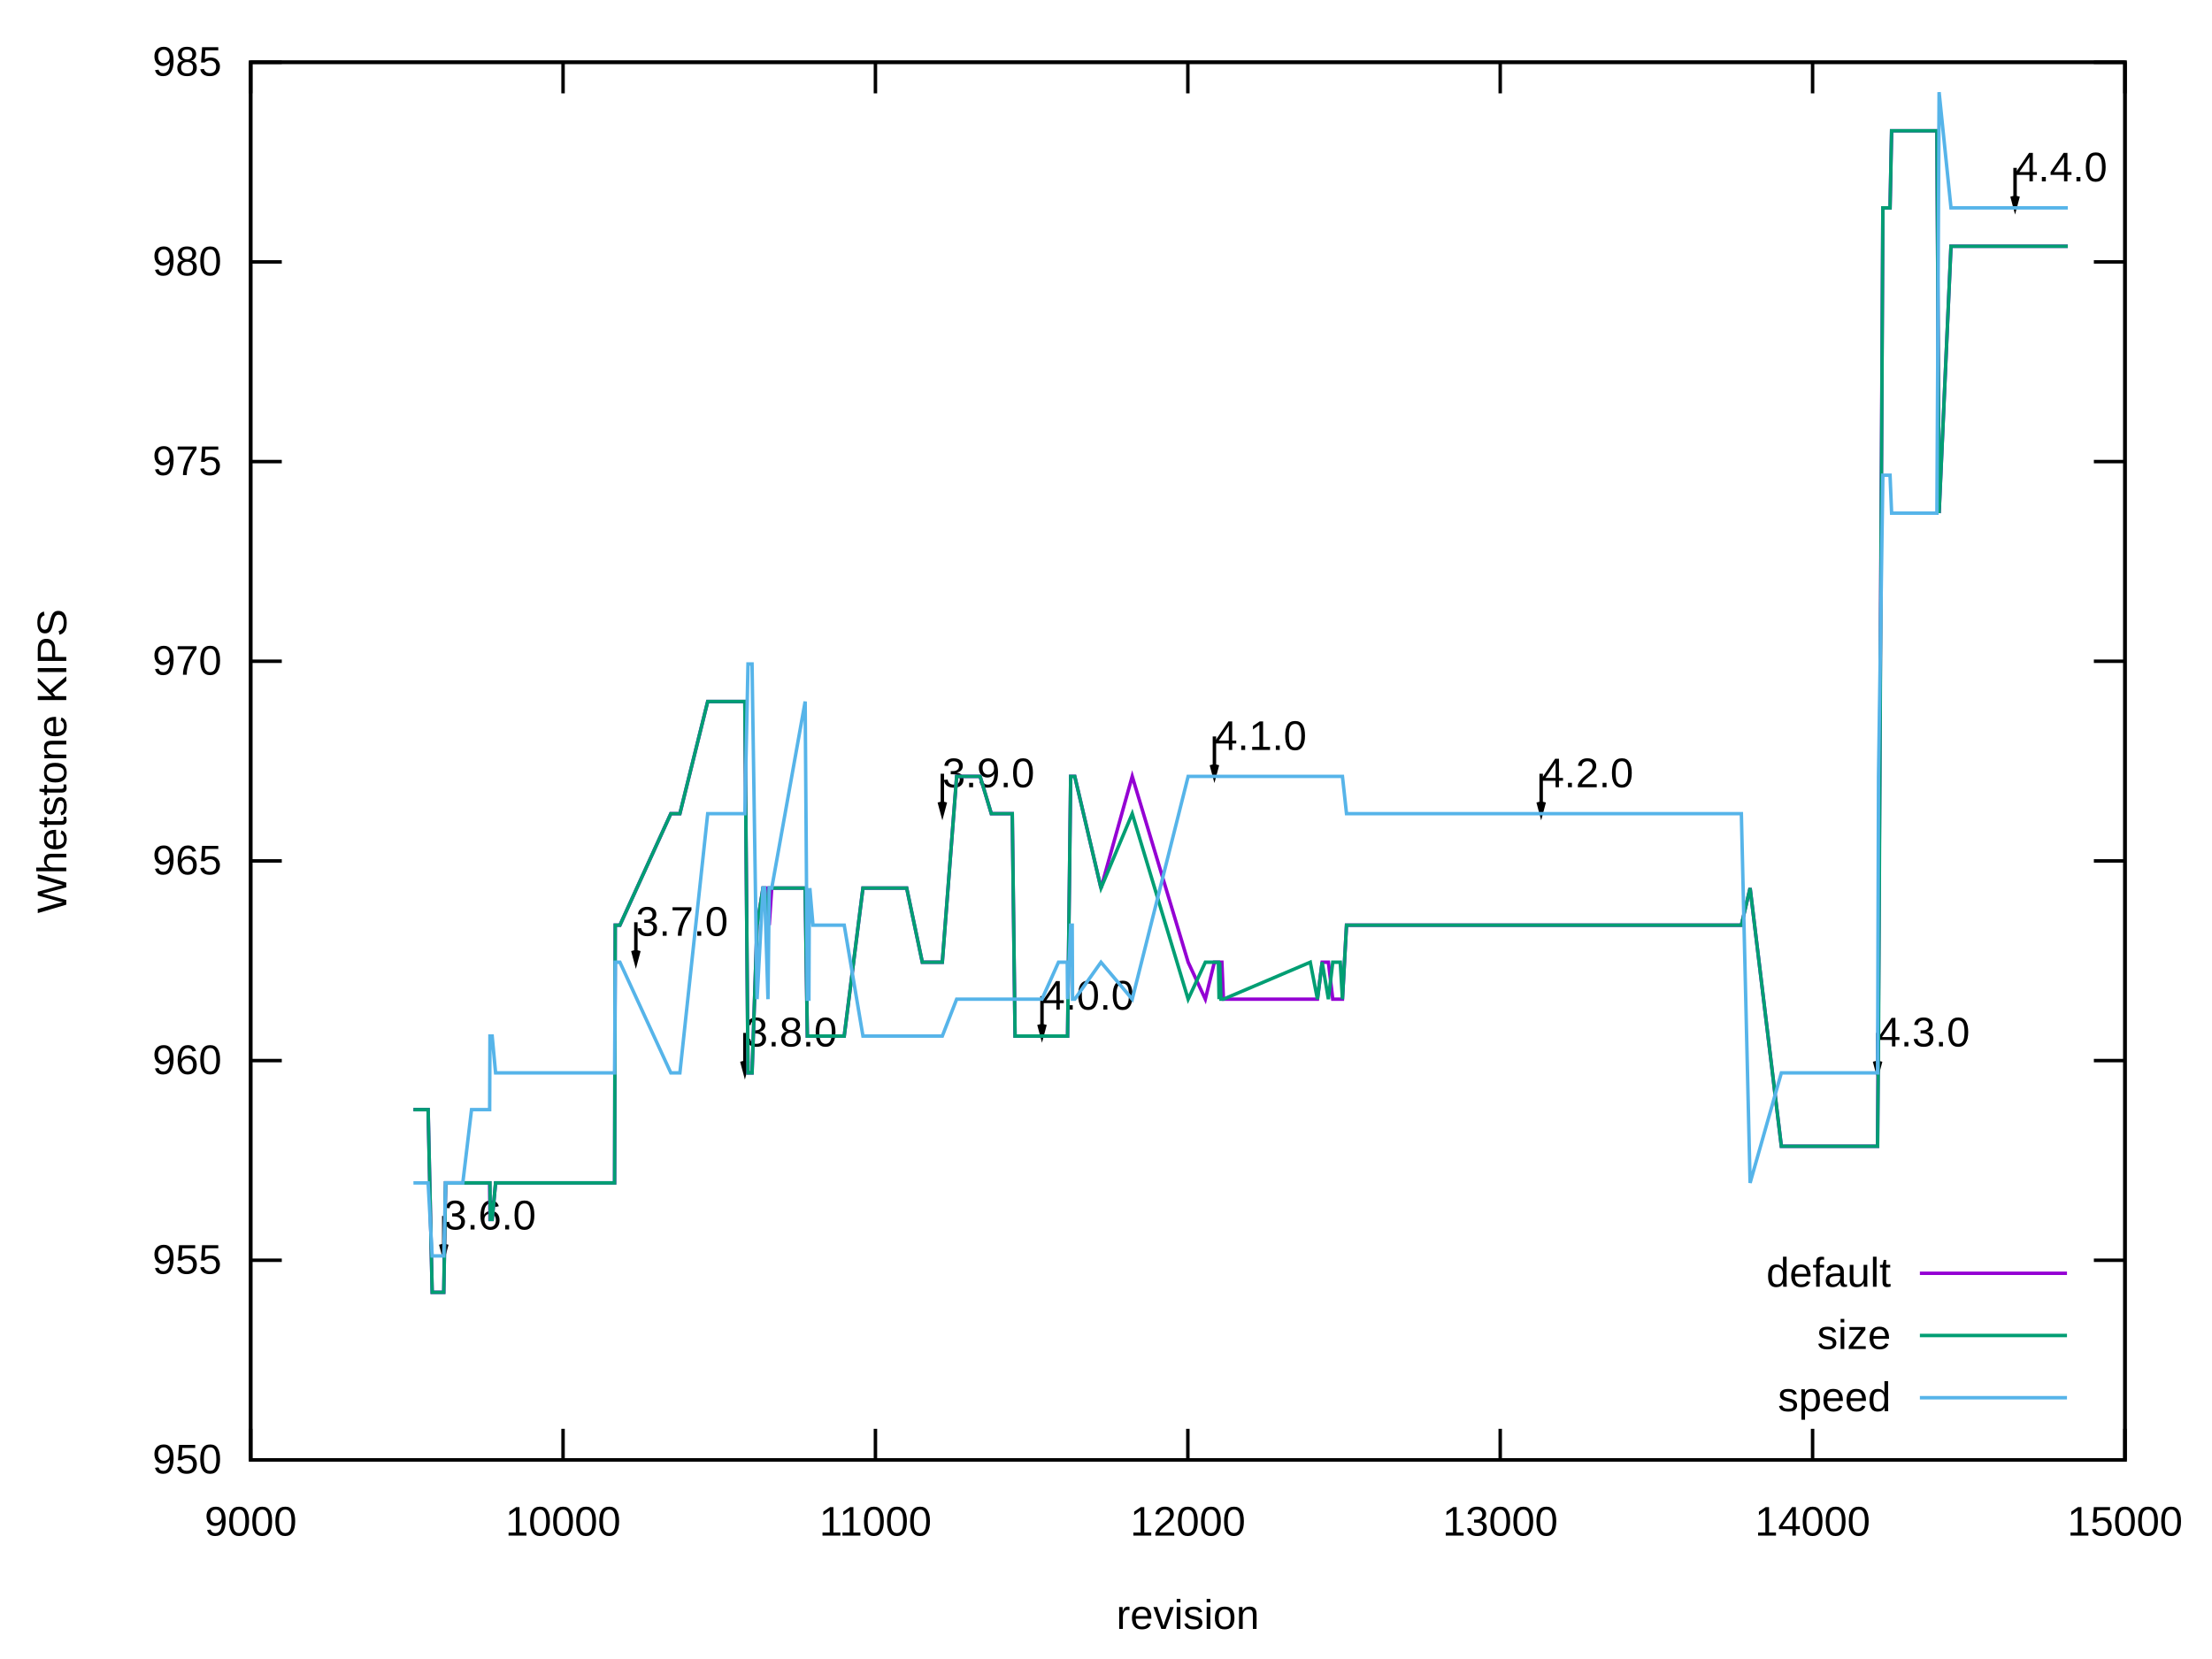
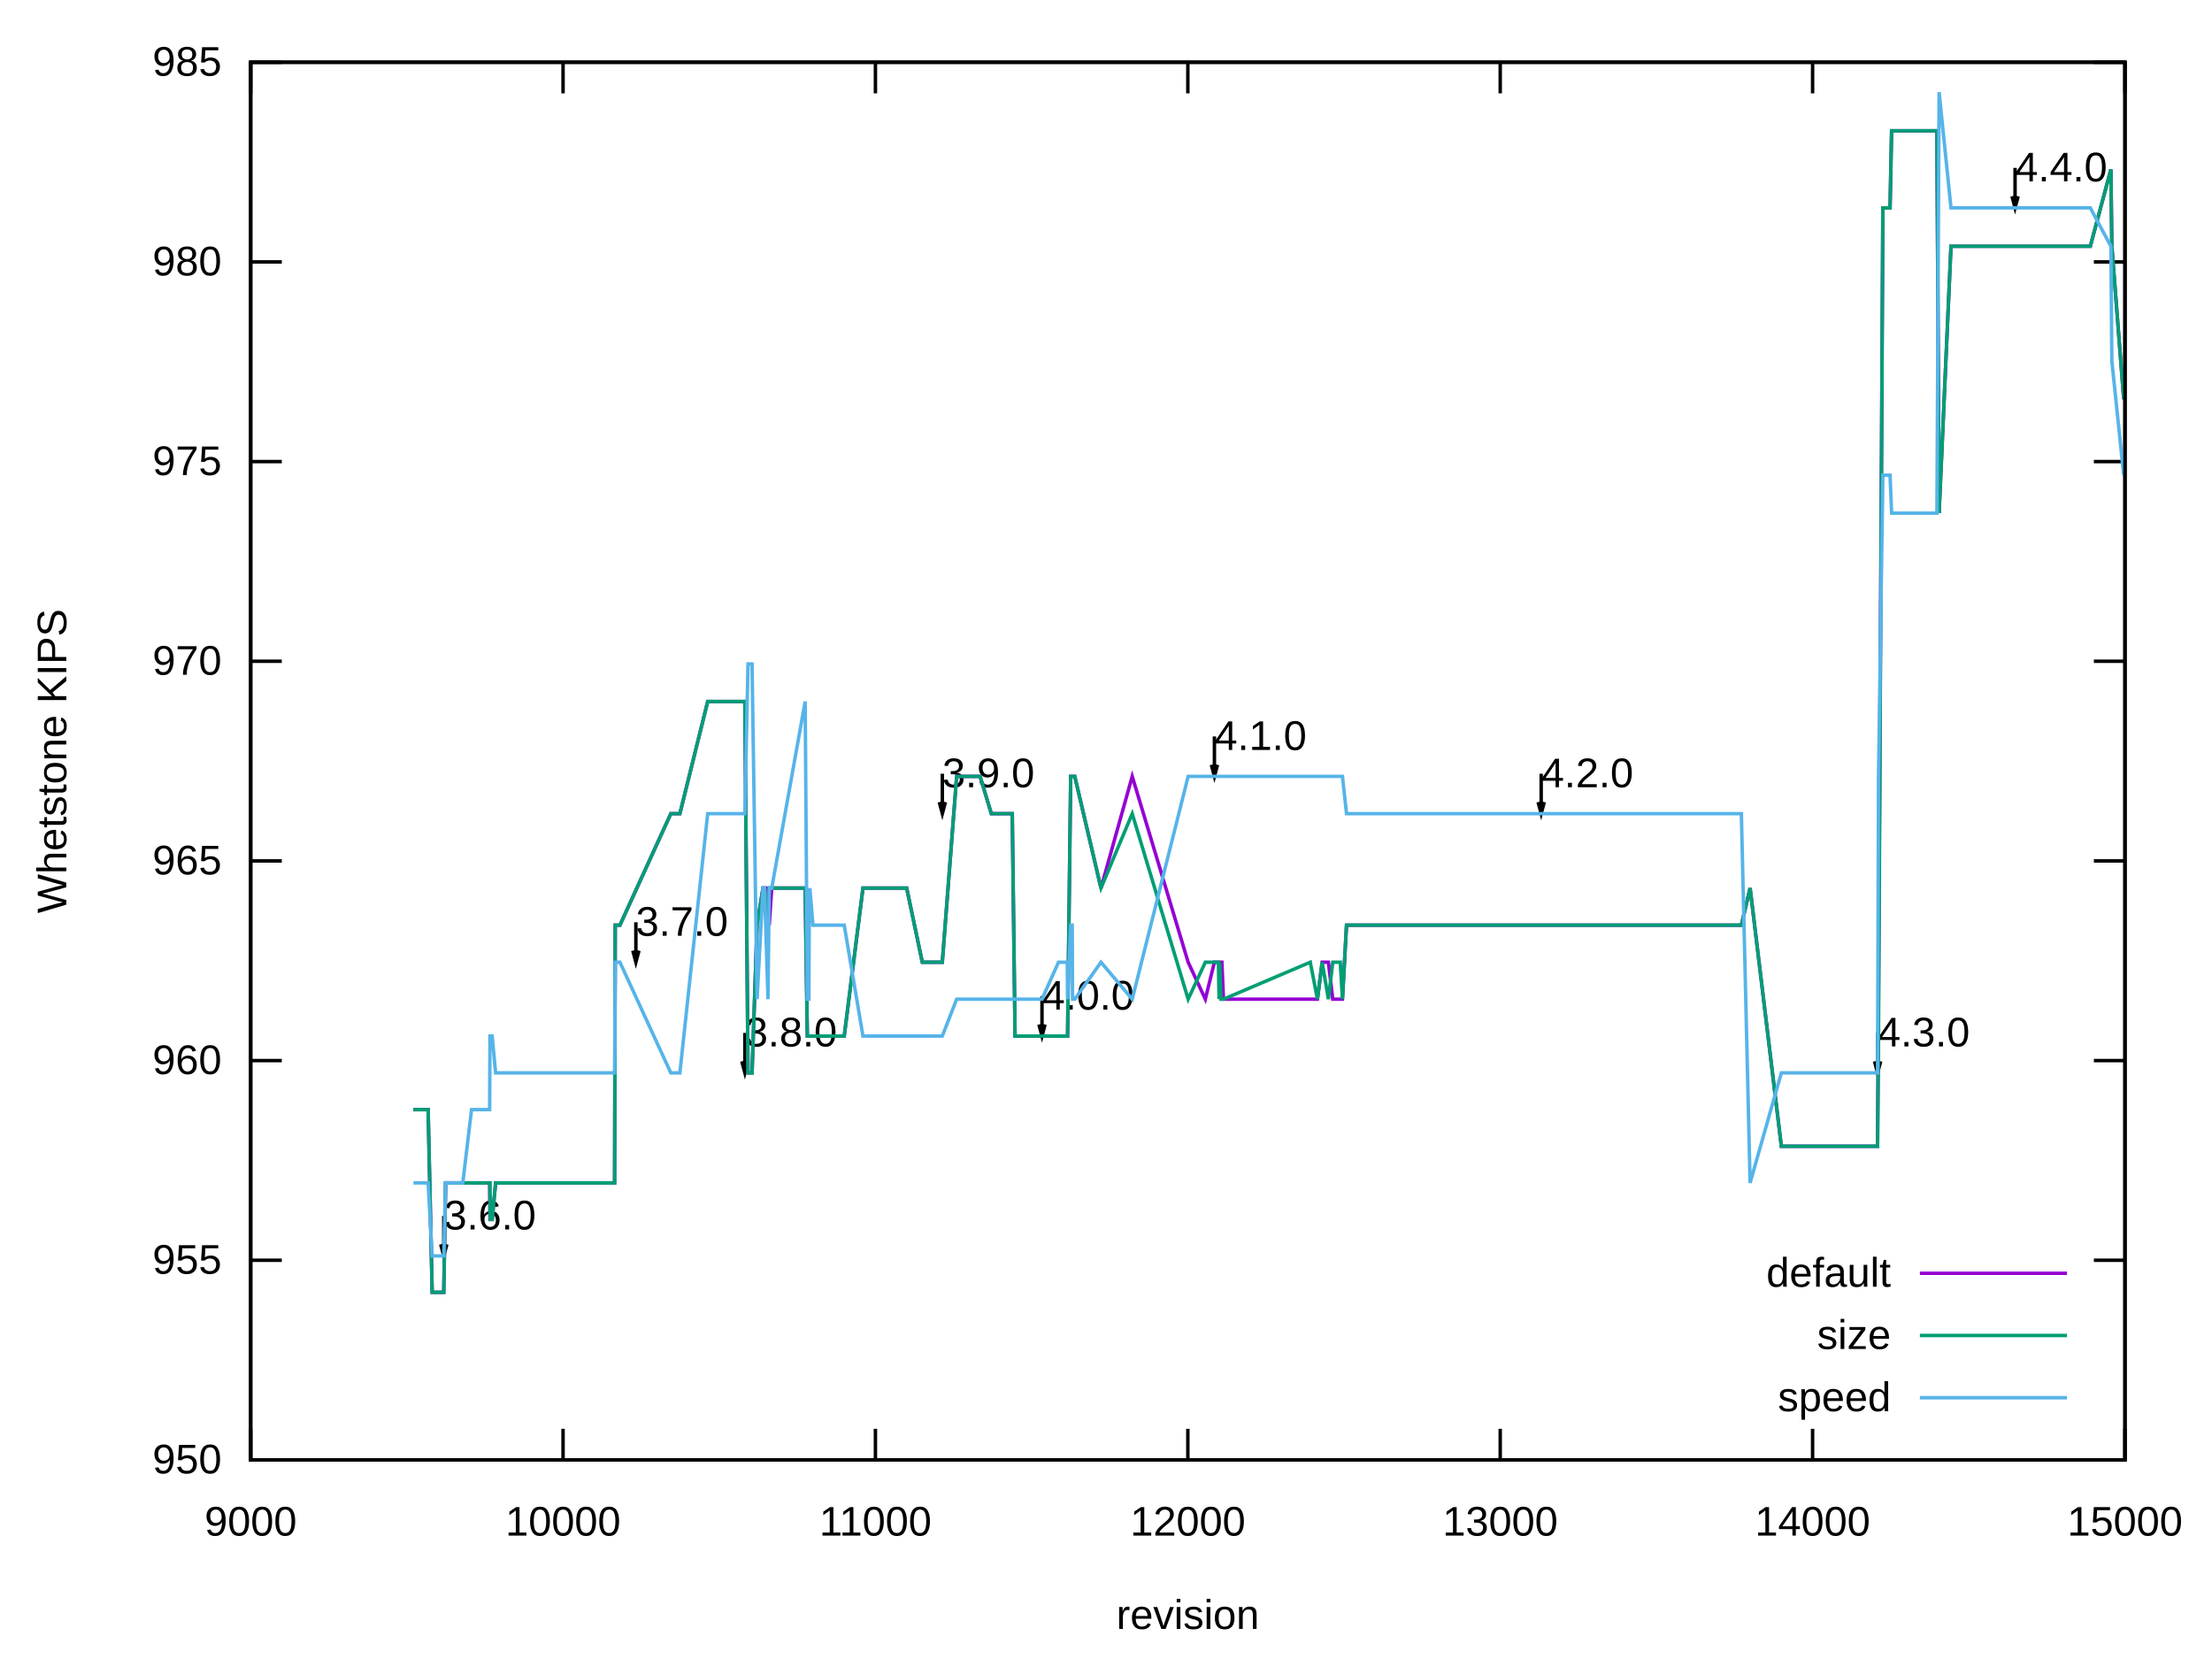
<svg xmlns="http://www.w3.org/2000/svg" xmlns:xlink="http://www.w3.org/1999/xlink" width="640" height="480" viewBox="0 0 640 480">
  <g id="gnuplot_canvas">
    <rect x="0" y="0" width="640" height="480" fill="none" />
    <defs>
      <circle id="gpDot" r="0.5" stroke-width="0.5" stroke="currentColor" />
      <path id="gpPt0" stroke-width="0.222" stroke="currentColor" d="M-1,0 h2 M0,-1 v2" />
      <path id="gpPt1" stroke-width="0.222" stroke="currentColor" d="M-1,-1 L1,1 M1,-1 L-1,1" />
      <path id="gpPt2" stroke-width="0.222" stroke="currentColor" d="M-1,0 L1,0 M0,-1 L0,1 M-1,-1 L1,1 M-1,1 L1,-1" />
      <rect id="gpPt3" stroke-width="0.222" stroke="currentColor" x="-1" y="-1" width="2" height="2" />
      <rect id="gpPt4" stroke-width="0.222" stroke="currentColor" fill="currentColor" x="-1" y="-1" width="2" height="2" />
      <circle id="gpPt5" stroke-width="0.222" stroke="currentColor" cx="0" cy="0" r="1" />
      <use xlink:href="#gpPt5" id="gpPt6" fill="currentColor" stroke="none" />
      <path id="gpPt7" stroke-width="0.222" stroke="currentColor" d="M0,-1.33 L-1.33,0.67 L1.33,0.67 z" />
      <use xlink:href="#gpPt7" id="gpPt8" fill="currentColor" stroke="none" />
      <use xlink:href="#gpPt7" id="gpPt9" stroke="currentColor" transform="rotate(180)" />
      <use xlink:href="#gpPt9" id="gpPt10" fill="currentColor" stroke="none" />
      <use xlink:href="#gpPt3" id="gpPt11" stroke="currentColor" transform="rotate(45)" />
      <use xlink:href="#gpPt11" id="gpPt12" fill="currentColor" stroke="none" />
      <path id="gpPt13" stroke-width="0.222" stroke="currentColor" d="M0,1.330 L1.265,0.411 L0.782,-1.067 L-0.782,-1.076 L-1.265,0.411 z" />
      <use xlink:href="#gpPt13" id="gpPt14" fill="currentColor" stroke="none" />
      <filter id="textbox" filterUnits="objectBoundingBox" x="0" y="0" height="1" width="1">
        <feFlood flood-color="white" flood-opacity="1" result="bgnd" />
        <feComposite in="SourceGraphic" in2="bgnd" operator="atop" />
      </filter>
      <filter id="greybox" filterUnits="objectBoundingBox" x="0" y="0" height="1" width="1">
        <feFlood flood-color="lightgrey" flood-opacity="1" result="grey" />
        <feComposite in="SourceGraphic" in2="grey" operator="atop" />
      </filter>
    </defs>
    <g fill="none" color="white" stroke="currentColor" stroke-width="1.00" stroke-linecap="butt" stroke-linejoin="miter">
</g>
    <g fill="none" color="black" stroke="currentColor" stroke-width="1.00" stroke-linecap="butt" stroke-linejoin="miter">
      <path stroke="black" d="M72.53,422.40 L81.53,422.40 M614.82,422.40 L605.82,422.40  " />
      <g transform="translate(64.14,426.30)" stroke="none" fill="black" font-family="Arial" font-size="12.00" text-anchor="end">
        <text>
          <tspan font-family="Arial"> 950</tspan>
        </text>
      </g>
    </g>
    <g fill="none" color="black" stroke="currentColor" stroke-width="1.00" stroke-linecap="butt" stroke-linejoin="miter">
      <path stroke="black" d="M72.53,364.63 L81.53,364.63 M614.82,364.63 L605.82,364.63  " />
      <g transform="translate(64.14,368.53)" stroke="none" fill="black" font-family="Arial" font-size="12.00" text-anchor="end">
        <text>
          <tspan font-family="Arial"> 955</tspan>
        </text>
      </g>
    </g>
    <g fill="none" color="black" stroke="currentColor" stroke-width="1.00" stroke-linecap="butt" stroke-linejoin="miter">
      <path stroke="black" d="M72.53,306.86 L81.53,306.86 M614.82,306.86 L605.82,306.86  " />
      <g transform="translate(64.14,310.76)" stroke="none" fill="black" font-family="Arial" font-size="12.00" text-anchor="end">
        <text>
          <tspan font-family="Arial"> 960</tspan>
        </text>
      </g>
    </g>
    <g fill="none" color="black" stroke="currentColor" stroke-width="1.00" stroke-linecap="butt" stroke-linejoin="miter">
      <path stroke="black" d="M72.53,249.09 L81.53,249.09 M614.82,249.09 L605.82,249.09  " />
      <g transform="translate(64.14,252.99)" stroke="none" fill="black" font-family="Arial" font-size="12.00" text-anchor="end">
        <text>
          <tspan font-family="Arial"> 965</tspan>
        </text>
      </g>
    </g>
    <g fill="none" color="black" stroke="currentColor" stroke-width="1.00" stroke-linecap="butt" stroke-linejoin="miter">
      <path stroke="black" d="M72.53,191.32 L81.53,191.32 M614.82,191.32 L605.82,191.32  " />
      <g transform="translate(64.14,195.22)" stroke="none" fill="black" font-family="Arial" font-size="12.00" text-anchor="end">
        <text>
          <tspan font-family="Arial"> 970</tspan>
        </text>
      </g>
    </g>
    <g fill="none" color="black" stroke="currentColor" stroke-width="1.00" stroke-linecap="butt" stroke-linejoin="miter">
      <path stroke="black" d="M72.53,133.55 L81.53,133.55 M614.82,133.55 L605.82,133.55  " />
      <g transform="translate(64.14,137.45)" stroke="none" fill="black" font-family="Arial" font-size="12.00" text-anchor="end">
        <text>
          <tspan font-family="Arial"> 975</tspan>
        </text>
      </g>
    </g>
    <g fill="none" color="black" stroke="currentColor" stroke-width="1.00" stroke-linecap="butt" stroke-linejoin="miter">
      <path stroke="black" d="M72.53,75.78 L81.53,75.78 M614.82,75.78 L605.82,75.78  " />
      <g transform="translate(64.14,79.68)" stroke="none" fill="black" font-family="Arial" font-size="12.00" text-anchor="end">
        <text>
          <tspan font-family="Arial"> 980</tspan>
        </text>
      </g>
    </g>
    <g fill="none" color="black" stroke="currentColor" stroke-width="1.00" stroke-linecap="butt" stroke-linejoin="miter">
      <path stroke="black" d="M72.53,18.01 L81.53,18.01 M614.82,18.01 L605.82,18.01  " />
      <g transform="translate(64.14,21.91)" stroke="none" fill="black" font-family="Arial" font-size="12.00" text-anchor="end">
        <text>
          <tspan font-family="Arial"> 985</tspan>
        </text>
      </g>
    </g>
    <g fill="none" color="black" stroke="currentColor" stroke-width="1.00" stroke-linecap="butt" stroke-linejoin="miter">
      <path stroke="black" d="M72.53,422.40 L72.53,413.40 M72.53,18.01 L72.53,27.01  " />
      <g transform="translate(72.53,444.30)" stroke="none" fill="black" font-family="Arial" font-size="12.00" text-anchor="middle">
        <text>
          <tspan font-family="Arial"> 9000</tspan>
        </text>
      </g>
    </g>
    <g fill="none" color="black" stroke="currentColor" stroke-width="1.00" stroke-linecap="butt" stroke-linejoin="miter">
      <path stroke="black" d="M162.91,422.40 L162.91,413.40 M162.91,18.01 L162.91,27.01  " />
      <g transform="translate(162.91,444.30)" stroke="none" fill="black" font-family="Arial" font-size="12.00" text-anchor="middle">
        <text>
          <tspan font-family="Arial"> 10000</tspan>
        </text>
      </g>
    </g>
    <g fill="none" color="black" stroke="currentColor" stroke-width="1.00" stroke-linecap="butt" stroke-linejoin="miter">
      <path stroke="black" d="M253.29,422.40 L253.29,413.40 M253.29,18.01 L253.29,27.01  " />
      <g transform="translate(253.29,444.30)" stroke="none" fill="black" font-family="Arial" font-size="12.00" text-anchor="middle">
        <text>
          <tspan font-family="Arial"> 11000</tspan>
        </text>
      </g>
    </g>
    <g fill="none" color="black" stroke="currentColor" stroke-width="1.00" stroke-linecap="butt" stroke-linejoin="miter">
      <path stroke="black" d="M343.68,422.40 L343.68,413.40 M343.68,18.01 L343.68,27.01  " />
      <g transform="translate(343.68,444.30)" stroke="none" fill="black" font-family="Arial" font-size="12.00" text-anchor="middle">
        <text>
          <tspan font-family="Arial"> 12000</tspan>
        </text>
      </g>
    </g>
    <g fill="none" color="black" stroke="currentColor" stroke-width="1.00" stroke-linecap="butt" stroke-linejoin="miter">
      <path stroke="black" d="M434.06,422.40 L434.06,413.40 M434.06,18.01 L434.06,27.01  " />
      <g transform="translate(434.06,444.30)" stroke="none" fill="black" font-family="Arial" font-size="12.00" text-anchor="middle">
        <text>
          <tspan font-family="Arial"> 13000</tspan>
        </text>
      </g>
    </g>
    <g fill="none" color="black" stroke="currentColor" stroke-width="1.00" stroke-linecap="butt" stroke-linejoin="miter">
      <path stroke="black" d="M524.44,422.40 L524.44,413.40 M524.44,18.01 L524.44,27.01  " />
      <g transform="translate(524.44,444.30)" stroke="none" fill="black" font-family="Arial" font-size="12.00" text-anchor="middle">
        <text>
          <tspan font-family="Arial"> 14000</tspan>
        </text>
      </g>
    </g>
    <g fill="none" color="black" stroke="currentColor" stroke-width="1.00" stroke-linecap="butt" stroke-linejoin="miter">
      <path stroke="black" d="M614.82,422.40 L614.82,413.40 M614.82,18.01 L614.82,27.01  " />
      <g transform="translate(614.82,444.30)" stroke="none" fill="black" font-family="Arial" font-size="12.00" text-anchor="middle">
        <text>
          <tspan font-family="Arial"> 15000</tspan>
        </text>
      </g>
    </g>
    <g fill="none" color="black" stroke="currentColor" stroke-width="1.00" stroke-linecap="butt" stroke-linejoin="miter">
</g>
    <g fill="none" color="black" stroke="currentColor" stroke-width="1.00" stroke-linecap="butt" stroke-linejoin="miter">
      <path stroke="black" d="M72.53,18.01 L72.53,422.40 L614.82,422.40 L614.82,18.01 L72.53,18.01 Z  " />
      <g transform="translate(128.39,355.72)" stroke="none" fill="black" font-family="Arial" font-size="12.00" text-anchor="start">
        <text>
          <tspan font-family="Arial">3.6.0</tspan>
        </text>
      </g>
      <g transform="translate(183.97,270.75)" stroke="none" fill="black" font-family="Arial" font-size="12.00" text-anchor="start">
        <text>
          <tspan font-family="Arial">3.7.0</tspan>
        </text>
      </g>
      <g transform="translate(215.51,302.76)" stroke="none" fill="black" font-family="Arial" font-size="12.00" text-anchor="start">
        <text>
          <tspan font-family="Arial">3.8.0</tspan>
        </text>
      </g>
      <g transform="translate(272.64,227.77)" stroke="none" fill="black" font-family="Arial" font-size="12.00" text-anchor="start">
        <text>
          <tspan font-family="Arial">3.9.0</tspan>
        </text>
      </g>
      <g transform="translate(301.47,292.11)" stroke="none" fill="black" font-family="Arial" font-size="12.00" text-anchor="start">
        <text>
          <tspan font-family="Arial">4.0.0</tspan>
        </text>
      </g>
      <g transform="translate(351.36,216.98)" stroke="none" fill="black" font-family="Arial" font-size="12.00" text-anchor="start">
        <text>
          <tspan font-family="Arial">4.1.0</tspan>
        </text>
      </g>
      <g transform="translate(445.90,227.77)" stroke="none" fill="black" font-family="Arial" font-size="12.00" text-anchor="start">
        <text>
          <tspan font-family="Arial">4.2.0</tspan>
        </text>
      </g>
      <g transform="translate(543.24,302.76)" stroke="none" fill="black" font-family="Arial" font-size="12.00" text-anchor="start">
        <text>
          <tspan font-family="Arial">4.3.0</tspan>
        </text>
      </g>
      <g transform="translate(583.01,52.48)" stroke="none" fill="black" font-family="Arial" font-size="12.00" text-anchor="start">
        <text>
          <tspan font-family="Arial">4.4.0</tspan>
        </text>
      </g>
    </g>
    <g fill="none" color="black" stroke="currentColor" stroke-width="1.00" stroke-linecap="butt" stroke-linejoin="miter">
      <path stroke="black" d="M127.51,360.02 L128.40,363.36 L129.29,360.02 M128.40,351.81 L128.40,363.36  " />
    </g>
    <g fill="none" color="black" stroke="currentColor" stroke-width="1.00" stroke-linecap="butt" stroke-linejoin="miter">
      <path stroke="black" d="M183.09,275.05 L183.98,278.39 L184.87,275.05 M183.98,266.84 L183.98,278.39  " />
    </g>
    <g fill="none" color="black" stroke="currentColor" stroke-width="1.00" stroke-linecap="butt" stroke-linejoin="miter">
      <path stroke="black" d="M214.63,307.07 L215.52,310.41 L216.41,307.07 M215.52,298.85 L215.52,310.41  " />
    </g>
    <g fill="none" color="black" stroke="currentColor" stroke-width="1.00" stroke-linecap="butt" stroke-linejoin="miter">
      <path stroke="black" d="M271.76,232.07 L272.65,235.41 L273.54,232.07 M272.65,223.86 L272.65,235.41  " />
    </g>
    <g fill="none" color="black" stroke="currentColor" stroke-width="1.00" stroke-linecap="butt" stroke-linejoin="miter">
      <path stroke="black" d="M300.59,296.42 L301.48,299.76 L302.37,296.42 M301.48,288.20 L301.48,299.76  " />
    </g>
    <g fill="none" color="black" stroke="currentColor" stroke-width="1.00" stroke-linecap="butt" stroke-linejoin="miter">
      <path stroke="black" d="M350.48,221.28 L351.37,224.62 L352.26,221.28 M351.37,213.07 L351.37,224.62  " />
    </g>
    <g fill="none" color="black" stroke="currentColor" stroke-width="1.00" stroke-linecap="butt" stroke-linejoin="miter">
      <path stroke="black" d="M445.02,232.07 L445.91,235.41 L446.80,232.07 M445.91,223.86 L445.91,235.41  " />
    </g>
    <g fill="none" color="black" stroke="currentColor" stroke-width="1.00" stroke-linecap="butt" stroke-linejoin="miter">
      <path stroke="black" d="M542.36,307.07 L543.25,310.41 L544.14,307.07 M543.25,298.85 L543.25,310.41  " />
    </g>
    <g fill="none" color="black" stroke="currentColor" stroke-width="1.00" stroke-linecap="butt" stroke-linejoin="miter">
      <path stroke="black" d="M582.13,56.79 L583.02,60.13 L583.91,56.79 M583.02,48.57 L583.02,60.13  " />
    </g>
    <g fill="none" color="black" stroke="currentColor" stroke-width="1.00" stroke-linecap="butt" stroke-linejoin="miter">
</g>
    <g id="gnuplot_plot_1">
      <g fill="none" color="black" stroke="currentColor" stroke-width="1.00" stroke-linecap="butt" stroke-linejoin="miter">
        <g transform="translate(547.09,372.30)" stroke="none" fill="black" font-family="Arial" font-size="12.00" text-anchor="end">
          <text>
            <tspan font-family="Arial">default</tspan>
          </text>
        </g>
      </g>
      <g fill="none" color="black" stroke="currentColor" stroke-width="1.00" stroke-linecap="butt" stroke-linejoin="miter">
-         <path stroke="rgb(148,   0, 211)" d="M555.48,368.40 L598.04,368.40 M119.62,321.05 L121.34,321.05 L122.24,321.05 L123.87,321.05 L125.04,373.90 L125.76,373.90   L126.40,373.90 L126.85,373.90 L126.94,373.90 L127.03,373.90 L127.12,373.90 L128.39,373.90 L128.93,342.25 L129.65,342.25   L129.92,342.25 L130.01,342.25 L130.10,342.25 L130.19,342.25 L130.37,342.25 L130.83,342.25 L130.92,342.25 L131.19,342.25   L131.37,342.25 L131.55,342.25 L131.64,342.25 L132.09,342.25 L132.36,342.25 L132.54,342.25 L132.63,342.25 L132.72,342.25   L133.90,342.25 L136.43,342.25 L138.51,342.25 L139.41,342.25 L140.05,342.25 L140.41,342.25 L141.31,342.25 L141.58,342.25   L141.67,342.25 L141.76,352.82 L141.85,352.82 L142.40,352.82 L143.39,342.25 L143.93,342.25 L144.02,342.25 L144.20,342.25   L144.56,342.25 L145.11,342.25 L145.47,342.25 L145.56,342.25 L146.19,342.25 L146.46,342.25 L146.55,342.25 L146.64,342.25   L147.55,342.25 L147.73,342.25 L148.09,342.25 L151.98,342.25 L158.30,342.25 L158.66,342.25 L158.84,342.25 L158.93,342.25   L159.39,342.25 L177.64,342.25 L177.82,342.25 L178.01,267.68 L178.64,267.68 L179.27,267.68 L179.36,267.68 L194.09,235.42   L194.45,235.42 L194.55,235.42 L195.99,235.42 L196.08,235.42 L196.71,235.42 L204.76,202.97 L207.65,202.97 L209.01,202.97   L211.72,202.97 L213.34,202.97 L215.51,202.97 L216.42,310.42 L217.23,310.42 L217.59,310.42 L219.04,267.68 L220.76,256.95   L221.21,256.95 L222.20,256.95 L222.56,267.68 L223.29,256.95 L232.96,256.95 L233.59,299.77 L233.95,299.77 L234.04,299.77   L234.13,299.77 L234.31,299.77 L235.22,299.77 L244.26,299.77 L249.68,256.95 L250.94,256.95 L261.16,256.95 L262.33,256.95   L266.85,278.40 L272.64,278.40 L276.79,224.63 L283.12,224.63 L283.57,224.63 L286.82,235.42 L292.61,235.42 L292.88,235.42   L293.69,299.77 L299.12,299.77 L299.30,299.77 L301.47,299.77 L306.26,299.77 L308.79,299.77 L308.88,299.77 L309.78,224.63   L310.23,224.63 L310.32,224.63 L310.87,224.63 L310.96,224.63 L318.55,256.95 L327.59,224.63 L343.77,278.40 L348.74,289.09   L351.36,278.40 L352.53,278.40 L352.71,278.40 L352.89,278.40 L353.26,278.40 L353.53,278.40 L353.98,289.09 L379.10,289.09   L381.18,289.09 L382.54,278.40 L384.35,278.40 L385.61,289.09 L387.78,289.09 L388.41,289.09 L389.59,267.68 L401.70,267.68   L404.50,267.68 L405.95,267.68 L406.22,267.68 L411.10,267.68 L414.53,267.68 L415.53,267.68 L418.42,267.68 L421.58,267.68   L422.76,267.68 L424.21,267.68 L425.02,267.68 L431.25,267.68 L445.90,267.68 L452.13,267.68 L461.17,267.68 L478.80,267.68   L496.33,267.68 L497.23,267.68 L498.14,267.68 L501.66,267.68 L503.83,267.68 L506.36,256.95 L515.40,331.65 L524.44,331.65   L541.07,331.65 L543.24,331.65 L543.51,289.09 L544.77,60.14 L545.68,60.14 L545.95,60.14 L546.67,60.14 L546.85,60.14   L547.30,37.84 L551.55,37.84 L555.71,37.84 L557.88,37.84 L560.41,37.84 L561.04,148.47 L564.48,71.25 L567.10,71.25   L570.53,71.25 L572.16,71.25 L583.01,71.25 L583.19,71.25 L588.61,71.25 L591.14,71.25 L598.28,71.25  " />
+         <path stroke="rgb(148,   0, 211)" d="M555.48,368.40 L598.04,368.40 M119.62,321.05 L121.34,321.05 L122.24,321.05 L123.87,321.05 L125.04,373.90 L125.76,373.90   L126.40,373.90 L126.85,373.90 L126.94,373.90 L127.03,373.90 L127.12,373.90 L128.39,373.90 L128.93,342.25 L129.65,342.25   L129.92,342.25 L130.01,342.25 L130.10,342.25 L130.19,342.25 L130.37,342.25 L130.83,342.25 L130.92,342.25 L131.19,342.25   L131.37,342.25 L131.55,342.25 L131.64,342.25 L132.09,342.25 L132.36,342.25 L132.54,342.25 L132.63,342.25 L132.72,342.25   L133.90,342.25 L136.43,342.25 L138.51,342.25 L139.41,342.25 L140.05,342.25 L140.41,342.25 L141.31,342.25 L141.58,342.25   L141.67,342.25 L141.76,352.82 L141.85,352.82 L142.40,352.82 L143.39,342.25 L143.93,342.25 L144.02,342.25 L144.20,342.25   L144.56,342.25 L145.11,342.25 L145.47,342.25 L145.56,342.25 L146.19,342.25 L146.46,342.25 L146.55,342.25 L146.64,342.25   L147.55,342.25 L147.73,342.25 L148.09,342.25 L151.98,342.25 L158.30,342.25 L158.66,342.25 L158.84,342.25 L158.93,342.25   L159.39,342.25 L177.64,342.25 L177.82,342.25 L178.01,267.68 L178.64,267.68 L179.27,267.68 L179.36,267.68 L194.09,235.42   L194.45,235.42 L194.55,235.42 L195.99,235.42 L196.08,235.42 L196.71,235.42 L204.76,202.97 L207.65,202.97 L209.01,202.97   L211.72,202.97 L213.34,202.97 L215.51,202.97 L216.42,310.42 L217.23,310.42 L217.59,310.42 L219.04,267.68 L220.76,256.95   L221.21,256.95 L222.20,256.95 L222.56,267.68 L223.29,256.95 L232.96,256.95 L233.59,299.77 L233.95,299.77 L234.04,299.77   L234.13,299.77 L234.31,299.77 L235.22,299.77 L244.26,299.77 L249.68,256.95 L250.94,256.95 L261.16,256.95 L262.33,256.95   L266.85,278.40 L272.64,278.40 L276.79,224.63 L283.12,224.63 L283.57,224.63 L286.82,235.42 L292.61,235.42 L292.88,235.42   L293.69,299.77 L299.12,299.77 L299.30,299.77 L301.47,299.77 L306.26,299.77 L308.79,299.77 L308.88,299.77 L309.78,224.63   L310.23,224.63 L310.32,224.63 L310.87,224.63 L310.96,224.63 L318.55,256.95 L327.59,224.63 L343.77,278.40 L348.74,289.09   L351.36,278.40 L352.53,278.40 L352.71,278.40 L352.89,278.40 L353.26,278.40 L353.53,278.40 L353.98,289.09 L379.10,289.09   L381.18,289.09 L382.54,278.40 L384.35,278.40 L385.61,289.09 L387.78,289.09 L388.41,289.09 L389.59,267.68 L401.70,267.68   L404.50,267.68 L405.95,267.68 L406.22,267.68 L411.10,267.68 L414.53,267.68 L415.53,267.68 L418.42,267.68 L421.58,267.68   L422.76,267.68 L424.21,267.68 L425.02,267.68 L431.25,267.68 L445.90,267.68 L452.13,267.68 L461.17,267.68 L478.80,267.68   L496.33,267.68 L497.23,267.68 L498.14,267.68 L501.66,267.68 L503.83,267.68 L506.36,256.95 L515.40,331.65 L524.44,331.65   L541.07,331.65 L543.24,331.65 L543.51,289.09 L544.77,60.14 L545.68,60.14 L545.95,60.14 L546.67,60.14 L546.85,60.14   L547.30,37.84 L551.55,37.84 L555.71,37.84 L557.88,37.84 L560.41,37.84 L561.04,148.47 L564.48,71.25 L567.10,71.25   L570.53,71.25 L572.16,71.25 L583.01,71.25 L583.19,71.25 L588.61,71.25 L591.14,71.25 L598.28,71.25 L604.79,71.25   L610.75,49.00 L611.02,71.25 L614.46,115.50  " />
      </g>
    </g>
    <g id="gnuplot_plot_2">
      <g fill="none" color="black" stroke="currentColor" stroke-width="1.00" stroke-linecap="butt" stroke-linejoin="miter">
        <g transform="translate(547.09,390.30)" stroke="none" fill="black" font-family="Arial" font-size="12.00" text-anchor="end">
          <text>
            <tspan font-family="Arial">size</tspan>
          </text>
        </g>
      </g>
      <g fill="none" color="black" stroke="currentColor" stroke-width="1.00" stroke-linecap="butt" stroke-linejoin="miter">
-         <path stroke="rgb(  0, 158, 115)" d="M555.48,386.40 L598.04,386.40 M119.62,321.05 L121.34,321.05 L122.24,321.05 L123.87,321.05 L125.04,373.90 L125.76,373.90   L126.40,373.90 L126.85,373.90 L126.94,373.90 L127.03,373.90 L127.12,373.90 L128.39,373.90 L128.93,342.25 L129.65,342.25   L129.92,342.25 L130.01,342.25 L130.10,342.25 L130.19,342.25 L130.37,342.25 L130.83,342.25 L130.92,342.25 L131.19,342.25   L131.37,342.25 L131.55,342.25 L131.64,342.25 L132.09,342.25 L132.36,342.25 L132.54,342.25 L132.63,342.25 L132.72,342.25   L133.90,342.25 L136.43,342.25 L138.51,342.25 L139.41,342.25 L140.05,342.25 L140.41,342.25 L141.31,342.25 L141.58,342.25   L141.67,342.25 L141.76,342.25 L141.85,352.82 L142.40,352.82 L143.39,342.25 L143.93,342.25 L144.02,342.25 L144.20,342.25   L144.56,342.25 L145.11,342.25 L145.47,342.25 L145.56,342.25 L146.19,342.25 L146.46,342.25 L146.55,342.25 L146.64,342.25   L147.55,342.25 L147.73,342.25 L148.09,342.25 L151.98,342.25 L158.30,342.25 L158.66,342.25 L158.84,342.25 L158.93,342.25   L159.39,342.25 L177.64,342.25 L177.82,342.25 L178.01,267.68 L178.64,267.68 L179.27,267.68 L179.36,267.68 L194.09,235.42   L194.45,235.42 L194.55,235.42 L195.99,235.42 L196.08,235.42 L196.71,235.42 L204.76,202.97 L207.65,202.97 L209.01,202.97   L211.72,202.97 L213.34,202.97 L215.51,202.97 L216.42,310.42 L217.23,310.42 L217.59,310.42 L219.04,267.68 L220.76,256.95   L221.21,256.95 L222.20,267.68 L222.56,256.95 L223.29,256.95 L232.96,256.95 L233.59,299.77 L233.95,299.77 L234.04,299.77   L234.13,299.77 L234.31,299.77 L235.22,299.77 L244.26,299.77 L249.68,256.95 L250.94,256.95 L261.16,256.95 L262.33,256.95   L266.85,278.40 L272.64,278.40 L276.79,224.63 L283.12,224.63 L283.57,224.63 L286.82,235.42 L292.61,235.42 L292.88,235.42   L293.69,299.77 L299.12,299.77 L299.30,299.77 L301.47,299.77 L306.26,299.77 L308.79,299.77 L308.88,299.77 L309.78,224.63   L310.23,224.63 L310.32,224.63 L310.87,224.63 L310.96,224.63 L318.55,256.95 L327.59,235.42 L343.77,289.09 L348.74,278.40   L351.36,278.40 L352.53,278.40 L352.71,289.09 L352.89,278.40 L353.26,289.09 L353.53,289.09 L353.98,289.09 L379.10,278.40   L381.18,289.09 L382.54,278.40 L384.35,289.09 L385.61,278.40 L387.78,278.40 L388.41,289.09 L389.59,267.68 L401.70,267.68   L404.50,267.68 L405.95,267.68 L406.22,267.68 L411.10,267.68 L414.53,267.68 L415.53,267.68 L418.42,267.68 L421.58,267.68   L422.76,267.68 L424.21,267.68 L425.02,267.68 L431.25,267.68 L445.90,267.68 L452.13,267.68 L461.17,267.68 L478.80,267.68   L496.33,267.68 L497.23,267.68 L498.14,267.68 L501.66,267.68 L503.83,267.68 L506.36,256.95 L515.40,331.65 L524.44,331.65   L541.07,331.65 L543.24,331.65 L543.51,299.77 L544.77,60.14 L545.68,60.14 L545.95,60.14 L546.67,60.14 L546.85,60.14   L547.30,37.84 L551.55,37.84 L555.71,37.84 L557.88,37.84 L560.41,37.84 L561.04,148.47 L564.48,71.25 L567.10,71.25   L570.53,71.25 L572.16,71.25 L583.01,71.25 L583.19,71.25 L588.61,71.25 L591.14,71.25 L598.28,71.25  " />
+         <path stroke="rgb(  0, 158, 115)" d="M555.48,386.40 L598.04,386.40 M119.62,321.05 L121.34,321.05 L122.24,321.05 L123.87,321.05 L125.04,373.90 L125.76,373.90   L126.40,373.90 L126.85,373.90 L126.94,373.90 L127.03,373.90 L127.12,373.90 L128.39,373.90 L128.93,342.25 L129.65,342.25   L129.92,342.25 L130.01,342.25 L130.10,342.25 L130.19,342.25 L130.37,342.25 L130.83,342.25 L130.92,342.25 L131.19,342.25   L131.37,342.25 L131.55,342.25 L131.64,342.25 L132.09,342.25 L132.36,342.25 L132.54,342.25 L132.63,342.25 L132.72,342.25   L133.90,342.25 L136.43,342.25 L138.51,342.25 L139.41,342.25 L140.05,342.25 L140.41,342.25 L141.31,342.25 L141.58,342.25   L141.67,342.25 L141.76,342.25 L141.85,352.82 L142.40,352.82 L143.39,342.25 L143.93,342.25 L144.02,342.25 L144.20,342.25   L144.56,342.25 L145.11,342.25 L145.47,342.25 L145.56,342.25 L146.19,342.25 L146.46,342.25 L146.55,342.25 L146.64,342.25   L147.55,342.25 L147.73,342.25 L148.09,342.25 L151.98,342.25 L158.30,342.25 L158.66,342.25 L158.84,342.25 L158.93,342.25   L159.39,342.25 L177.64,342.25 L177.82,342.25 L178.01,267.68 L178.64,267.68 L179.27,267.68 L179.36,267.68 L194.09,235.42   L194.45,235.42 L194.55,235.42 L195.99,235.42 L196.08,235.42 L196.71,235.42 L204.76,202.97 L207.65,202.97 L209.01,202.97   L211.72,202.97 L213.34,202.97 L215.51,202.97 L216.42,310.42 L217.23,310.42 L217.59,310.42 L219.04,267.68 L220.76,256.95   L221.21,256.95 L222.20,267.68 L222.56,256.95 L223.29,256.95 L232.96,256.95 L233.59,299.77 L233.95,299.77 L234.04,299.77   L234.13,299.77 L234.31,299.77 L235.22,299.77 L244.26,299.77 L249.68,256.95 L250.94,256.95 L261.16,256.95 L262.33,256.95   L266.85,278.40 L272.64,278.40 L276.79,224.63 L283.12,224.63 L283.57,224.63 L286.82,235.42 L292.61,235.42 L292.88,235.42   L293.69,299.77 L299.12,299.77 L299.30,299.77 L301.47,299.77 L306.26,299.77 L308.79,299.77 L308.88,299.77 L309.78,224.63   L310.23,224.63 L310.32,224.63 L310.87,224.63 L310.96,224.63 L318.55,256.95 L327.59,235.42 L343.77,289.09 L348.74,278.40   L351.36,278.40 L352.53,278.40 L352.71,289.09 L352.89,278.40 L353.26,289.09 L353.53,289.09 L353.98,289.09 L379.10,278.40   L381.18,289.09 L382.54,278.40 L384.35,289.09 L385.61,278.40 L387.78,278.40 L388.41,289.09 L389.59,267.68 L401.70,267.68   L404.50,267.68 L405.95,267.68 L406.22,267.68 L411.10,267.68 L414.53,267.68 L415.53,267.68 L418.42,267.68 L421.58,267.68   L422.76,267.68 L424.21,267.68 L425.02,267.68 L431.25,267.68 L445.90,267.68 L452.13,267.68 L461.17,267.68 L478.80,267.68   L496.33,267.68 L497.23,267.68 L498.14,267.68 L501.66,267.68 L503.83,267.68 L506.36,256.95 L515.40,331.65 L524.44,331.65   L541.07,331.65 L543.24,331.65 L543.51,299.77 L544.77,60.14 L545.68,60.14 L545.95,60.14 L546.67,60.14 L546.85,60.14   L547.30,37.84 L551.55,37.84 L555.71,37.84 L557.88,37.84 L560.41,37.84 L561.04,148.47 L564.48,71.25 L567.10,71.25   L570.53,71.25 L572.16,71.25 L583.01,71.25 L583.19,71.25 L588.61,71.25 L591.14,71.25 L598.28,71.25 L604.79,71.25   L610.75,49.00 L611.02,71.25 L614.46,115.50  " />
      </g>
    </g>
    <g id="gnuplot_plot_3">
      <g fill="none" color="black" stroke="currentColor" stroke-width="1.00" stroke-linecap="butt" stroke-linejoin="miter">
        <g transform="translate(547.09,408.30)" stroke="none" fill="black" font-family="Arial" font-size="12.00" text-anchor="end">
          <text>
            <tspan font-family="Arial">speed</tspan>
          </text>
        </g>
      </g>
      <g fill="none" color="black" stroke="currentColor" stroke-width="1.00" stroke-linecap="butt" stroke-linejoin="miter">
-         <path stroke="rgb( 86, 180, 233)" d="M555.48,404.40 L598.04,404.40 M119.62,342.25 L121.34,342.25 L122.24,342.25 L123.87,342.25 L125.04,363.37 L125.76,363.37   L126.40,363.37 L126.85,363.37 L126.94,363.37 L127.03,363.37 L127.12,363.37 L128.39,363.37 L128.93,342.25 L129.65,342.25   L129.92,342.25 L130.01,342.25 L130.10,342.25 L130.19,342.25 L130.37,342.25 L130.83,342.25 L130.92,342.25 L131.19,342.25   L131.37,342.25 L131.55,342.25 L131.64,342.25 L132.09,342.25 L132.36,342.25 L132.54,342.25 L132.63,342.25 L132.72,342.25   L133.90,342.25 L136.43,321.05 L138.51,321.05 L139.41,321.05 L140.05,321.05 L140.41,321.05 L141.31,321.05 L141.58,321.05   L141.67,321.05 L141.76,299.77 L141.85,299.77 L142.40,299.77 L143.39,310.42 L143.93,310.42 L144.02,310.42 L144.20,310.42   L144.56,310.42 L145.11,310.42 L145.47,310.42 L145.56,310.42 L146.19,310.42 L146.46,310.42 L146.55,310.42 L146.64,310.42   L147.55,310.42 L147.73,310.42 L148.09,310.42 L151.98,310.42 L158.30,310.42 L158.66,310.42 L158.84,310.42 L158.93,310.42   L159.39,310.42 L177.64,310.42 L177.82,310.42 L178.01,278.40 L178.64,278.40 L179.27,278.40 L179.36,278.40 L194.09,310.42   L194.45,310.42 L194.55,310.42 L195.99,310.42 L196.08,310.42 L196.71,310.42 L204.76,235.42 L207.65,235.42 L209.01,235.42   L211.72,235.42 L213.34,235.42 L215.51,235.42 L216.42,192.11 L217.23,192.11 L217.59,192.11 L219.04,289.09 L220.76,256.95   L221.21,256.95 L222.20,289.09 L222.56,256.95 L223.29,256.95 L232.96,202.97 L233.59,289.09 L233.95,289.09 L234.04,289.09   L234.13,267.68 L234.31,256.95 L235.22,267.68 L244.26,267.68 L249.68,299.77 L250.94,299.77 L261.16,299.77 L262.33,299.77   L266.85,299.77 L272.64,299.77 L276.79,289.09 L283.12,289.09 L283.57,289.09 L286.82,289.09 L292.61,289.09 L292.88,289.09   L293.69,289.09 L299.12,289.09 L299.30,289.09 L301.47,289.09 L306.26,278.40 L308.79,278.40 L308.88,289.09 L309.78,267.68   L310.23,267.68 L310.32,289.09 L310.87,289.09 L310.96,289.09 L318.55,278.40 L327.59,289.09 L343.77,224.63 L348.74,224.63   L351.36,224.63 L352.53,224.63 L352.71,224.63 L352.89,224.63 L353.26,224.63 L353.53,224.63 L353.98,224.63 L379.10,224.63   L381.18,224.63 L382.54,224.63 L384.35,224.63 L385.61,224.63 L387.78,224.63 L388.41,224.63 L389.59,235.42 L401.70,235.42   L404.50,235.42 L405.95,235.42 L406.22,235.42 L411.10,235.42 L414.53,235.42 L415.53,235.42 L418.42,235.42 L421.58,235.42   L422.76,235.42 L424.21,235.42 L425.02,235.42 L431.25,235.42 L445.90,235.42 L452.13,235.42 L461.17,235.42 L478.80,235.42   L496.33,235.42 L497.23,235.42 L498.14,235.42 L501.66,235.42 L503.83,235.42 L506.36,342.25 L515.40,310.42 L524.44,310.42   L541.07,310.42 L543.24,310.42 L543.51,224.63 L544.77,137.50 L545.68,137.50 L545.95,137.50 L546.67,137.50 L546.85,137.50   L547.30,148.47 L551.55,148.47 L555.71,148.47 L557.88,148.47 L560.41,148.47 L561.04,26.66 L564.48,60.14 L567.10,60.14   L570.53,60.14 L572.16,60.14 L583.01,60.14 L583.19,60.14 L588.61,60.14 L591.14,60.14 L598.28,60.14  " />
+         <path stroke="rgb( 86, 180, 233)" d="M555.48,404.40 L598.04,404.40 M119.62,342.25 L121.34,342.25 L122.24,342.25 L123.87,342.25 L125.04,363.37 L125.76,363.37   L126.40,363.37 L126.85,363.37 L126.94,363.37 L127.03,363.37 L127.12,363.37 L128.39,363.37 L128.93,342.25 L129.65,342.25   L129.92,342.25 L130.01,342.25 L130.10,342.25 L130.19,342.25 L130.37,342.25 L130.83,342.25 L130.92,342.25 L131.19,342.25   L131.37,342.25 L131.55,342.25 L131.64,342.25 L132.09,342.25 L132.36,342.25 L132.54,342.25 L132.63,342.25 L132.72,342.25   L133.90,342.25 L136.43,321.05 L138.51,321.05 L139.41,321.05 L140.05,321.05 L140.41,321.05 L141.31,321.05 L141.58,321.05   L141.67,321.05 L141.76,299.77 L141.85,299.77 L142.40,299.77 L143.39,310.42 L143.93,310.42 L144.02,310.42 L144.20,310.42   L144.56,310.42 L145.11,310.42 L145.47,310.42 L145.56,310.42 L146.19,310.42 L146.46,310.42 L146.55,310.42 L146.64,310.42   L147.55,310.42 L147.73,310.42 L148.09,310.42 L151.98,310.42 L158.30,310.42 L158.66,310.42 L158.84,310.42 L158.93,310.42   L159.39,310.42 L177.64,310.42 L177.82,310.42 L178.01,278.40 L178.64,278.40 L179.27,278.40 L179.36,278.40 L194.09,310.42   L194.45,310.42 L194.55,310.42 L195.99,310.42 L196.08,310.42 L196.71,310.42 L204.76,235.42 L207.65,235.42 L209.01,235.42   L211.72,235.42 L213.34,235.42 L215.51,235.42 L216.42,192.11 L217.23,192.11 L217.59,192.11 L219.04,289.09 L220.76,256.95   L221.21,256.95 L222.20,289.09 L222.56,256.95 L223.29,256.95 L232.96,202.97 L233.59,289.09 L233.95,289.09 L234.04,289.09   L234.13,267.68 L234.31,256.95 L235.22,267.68 L244.26,267.68 L249.68,299.77 L250.94,299.77 L261.16,299.77 L262.33,299.77   L266.85,299.77 L272.64,299.77 L276.79,289.09 L283.12,289.09 L283.57,289.09 L286.82,289.09 L292.61,289.09 L292.88,289.09   L293.69,289.09 L299.12,289.09 L299.30,289.09 L301.47,289.09 L306.26,278.40 L308.79,278.40 L308.88,289.09 L309.78,267.68   L310.23,267.68 L310.32,289.09 L310.87,289.09 L310.96,289.09 L318.55,278.40 L327.59,289.09 L343.77,224.63 L348.74,224.63   L351.36,224.63 L352.53,224.63 L352.71,224.63 L352.89,224.63 L353.26,224.63 L353.53,224.63 L353.98,224.63 L379.10,224.63   L381.18,224.63 L382.54,224.63 L384.35,224.63 L385.61,224.63 L387.78,224.63 L388.41,224.63 L389.59,235.42 L401.70,235.42   L404.50,235.42 L405.95,235.42 L406.22,235.42 L411.10,235.42 L414.53,235.42 L415.53,235.42 L418.42,235.42 L421.58,235.42   L422.76,235.42 L424.21,235.42 L425.02,235.42 L431.25,235.42 L445.90,235.42 L452.13,235.42 L461.17,235.42 L478.80,235.42   L496.33,235.42 L497.23,235.42 L498.14,235.42 L501.66,235.42 L503.83,235.42 L506.36,342.25 L515.40,310.42 L524.44,310.42   L541.07,310.42 L543.24,310.42 L543.51,224.63 L544.77,137.50 L545.68,137.50 L545.95,137.50 L546.67,137.50 L546.85,137.50   L547.30,148.47 L551.55,148.47 L555.71,148.47 L557.88,148.47 L560.41,148.47 L561.04,26.66 L564.48,60.14 L567.10,60.14   L570.53,60.14 L572.16,60.14 L583.01,60.14 L583.19,60.14 L588.61,60.14 L591.14,60.14 L598.28,60.14 L604.79,60.14   L610.75,71.25 L611.02,104.47 L614.46,137.50  " />
      </g>
    </g>
    <g fill="none" color="white" stroke="rgb( 86, 180, 233)" stroke-width="2.00" stroke-linecap="butt" stroke-linejoin="miter">
</g>
    <g fill="none" color="black" stroke="currentColor" stroke-width="2.00" stroke-linecap="butt" stroke-linejoin="miter">
</g>
    <g fill="none" color="black" stroke="black" stroke-width="1.00" stroke-linecap="butt" stroke-linejoin="miter">
</g>
    <g fill="none" color="black" stroke="currentColor" stroke-width="1.00" stroke-linecap="butt" stroke-linejoin="miter">
      <path stroke="black" d="M72.53,18.01 L72.53,422.40 L614.82,422.40 L614.82,18.01 L72.53,18.01 Z  " />
      <g transform="translate(19.18,220.21) rotate(270.00)" stroke="none" fill="black" font-family="Arial" font-size="12.00" text-anchor="middle">
        <text>
          <tspan font-family="Arial">Whetstone KIPS</tspan>
        </text>
      </g>
    </g>
    <g fill="none" color="black" stroke="currentColor" stroke-width="1.00" stroke-linecap="butt" stroke-linejoin="miter">
      <g transform="translate(343.67,471.30)" stroke="none" fill="black" font-family="Arial" font-size="12.00" text-anchor="middle">
        <text>
          <tspan font-family="Arial">revision</tspan>
        </text>
      </g>
    </g>
    <g fill="none" color="black" stroke="currentColor" stroke-width="1.00" stroke-linecap="butt" stroke-linejoin="miter">
</g>
    <g fill="none" color="black" stroke="currentColor" stroke-width="1.00" stroke-linecap="butt" stroke-linejoin="miter">
</g>
  </g>
</svg>
